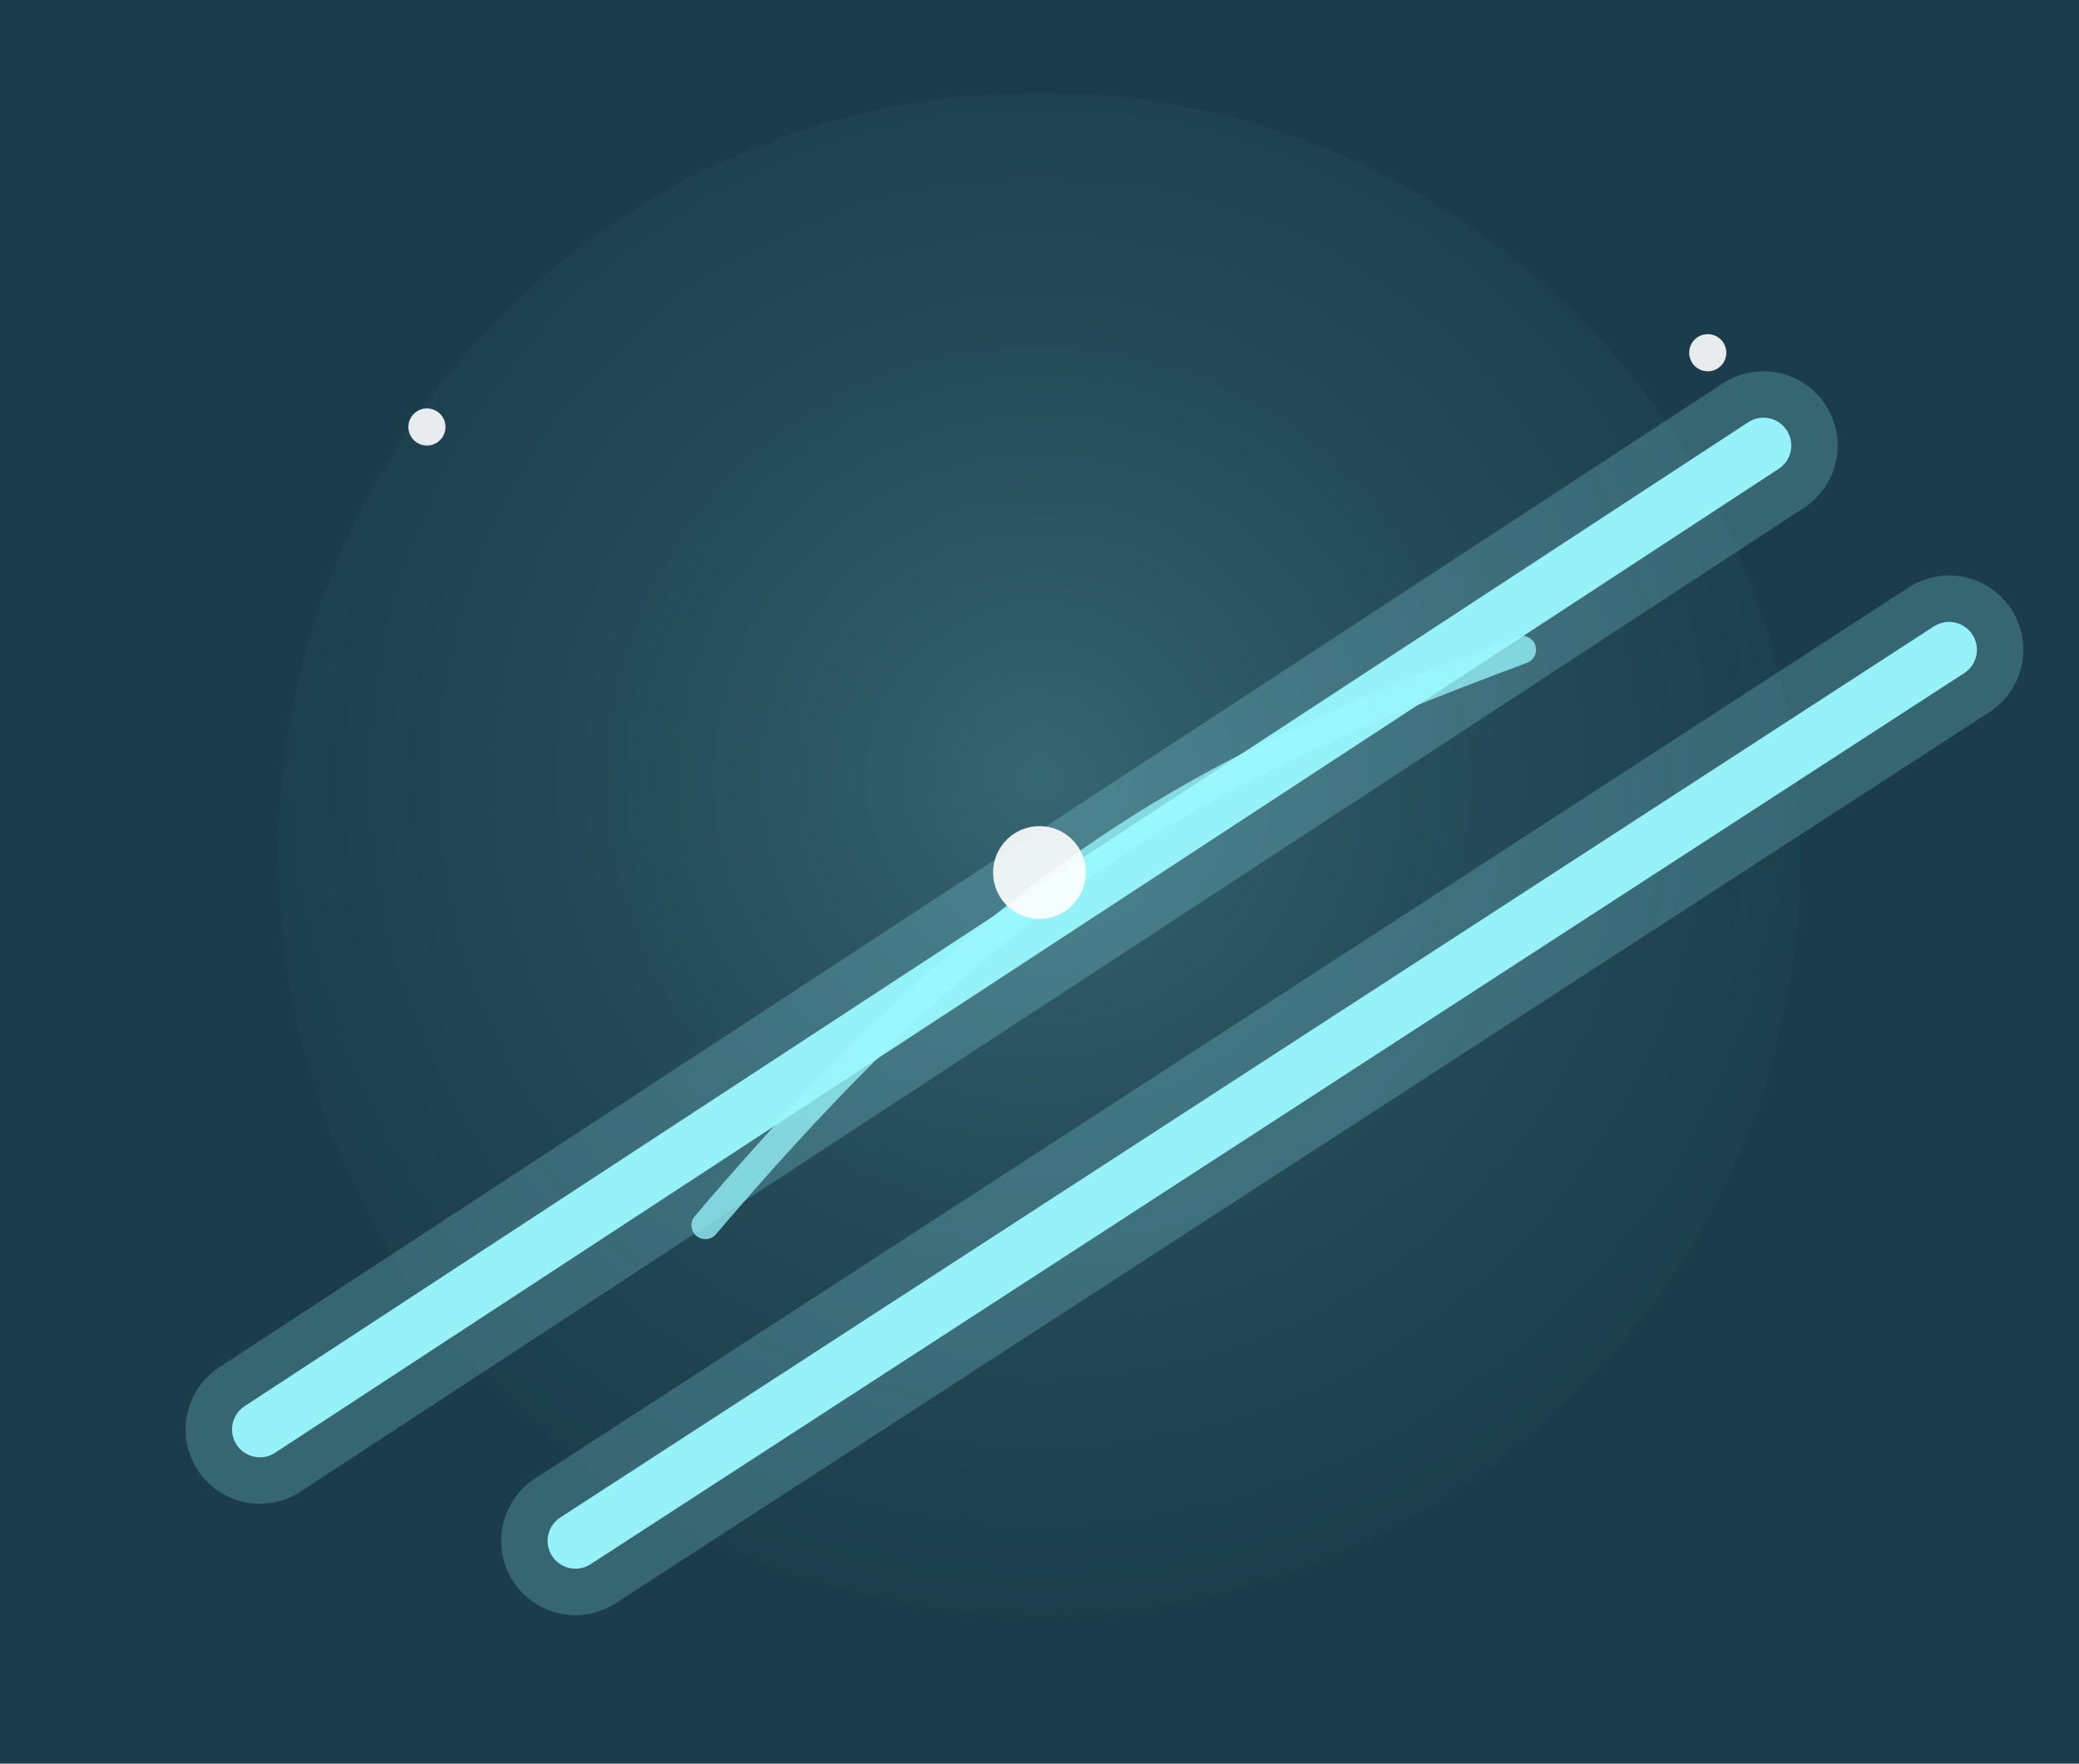
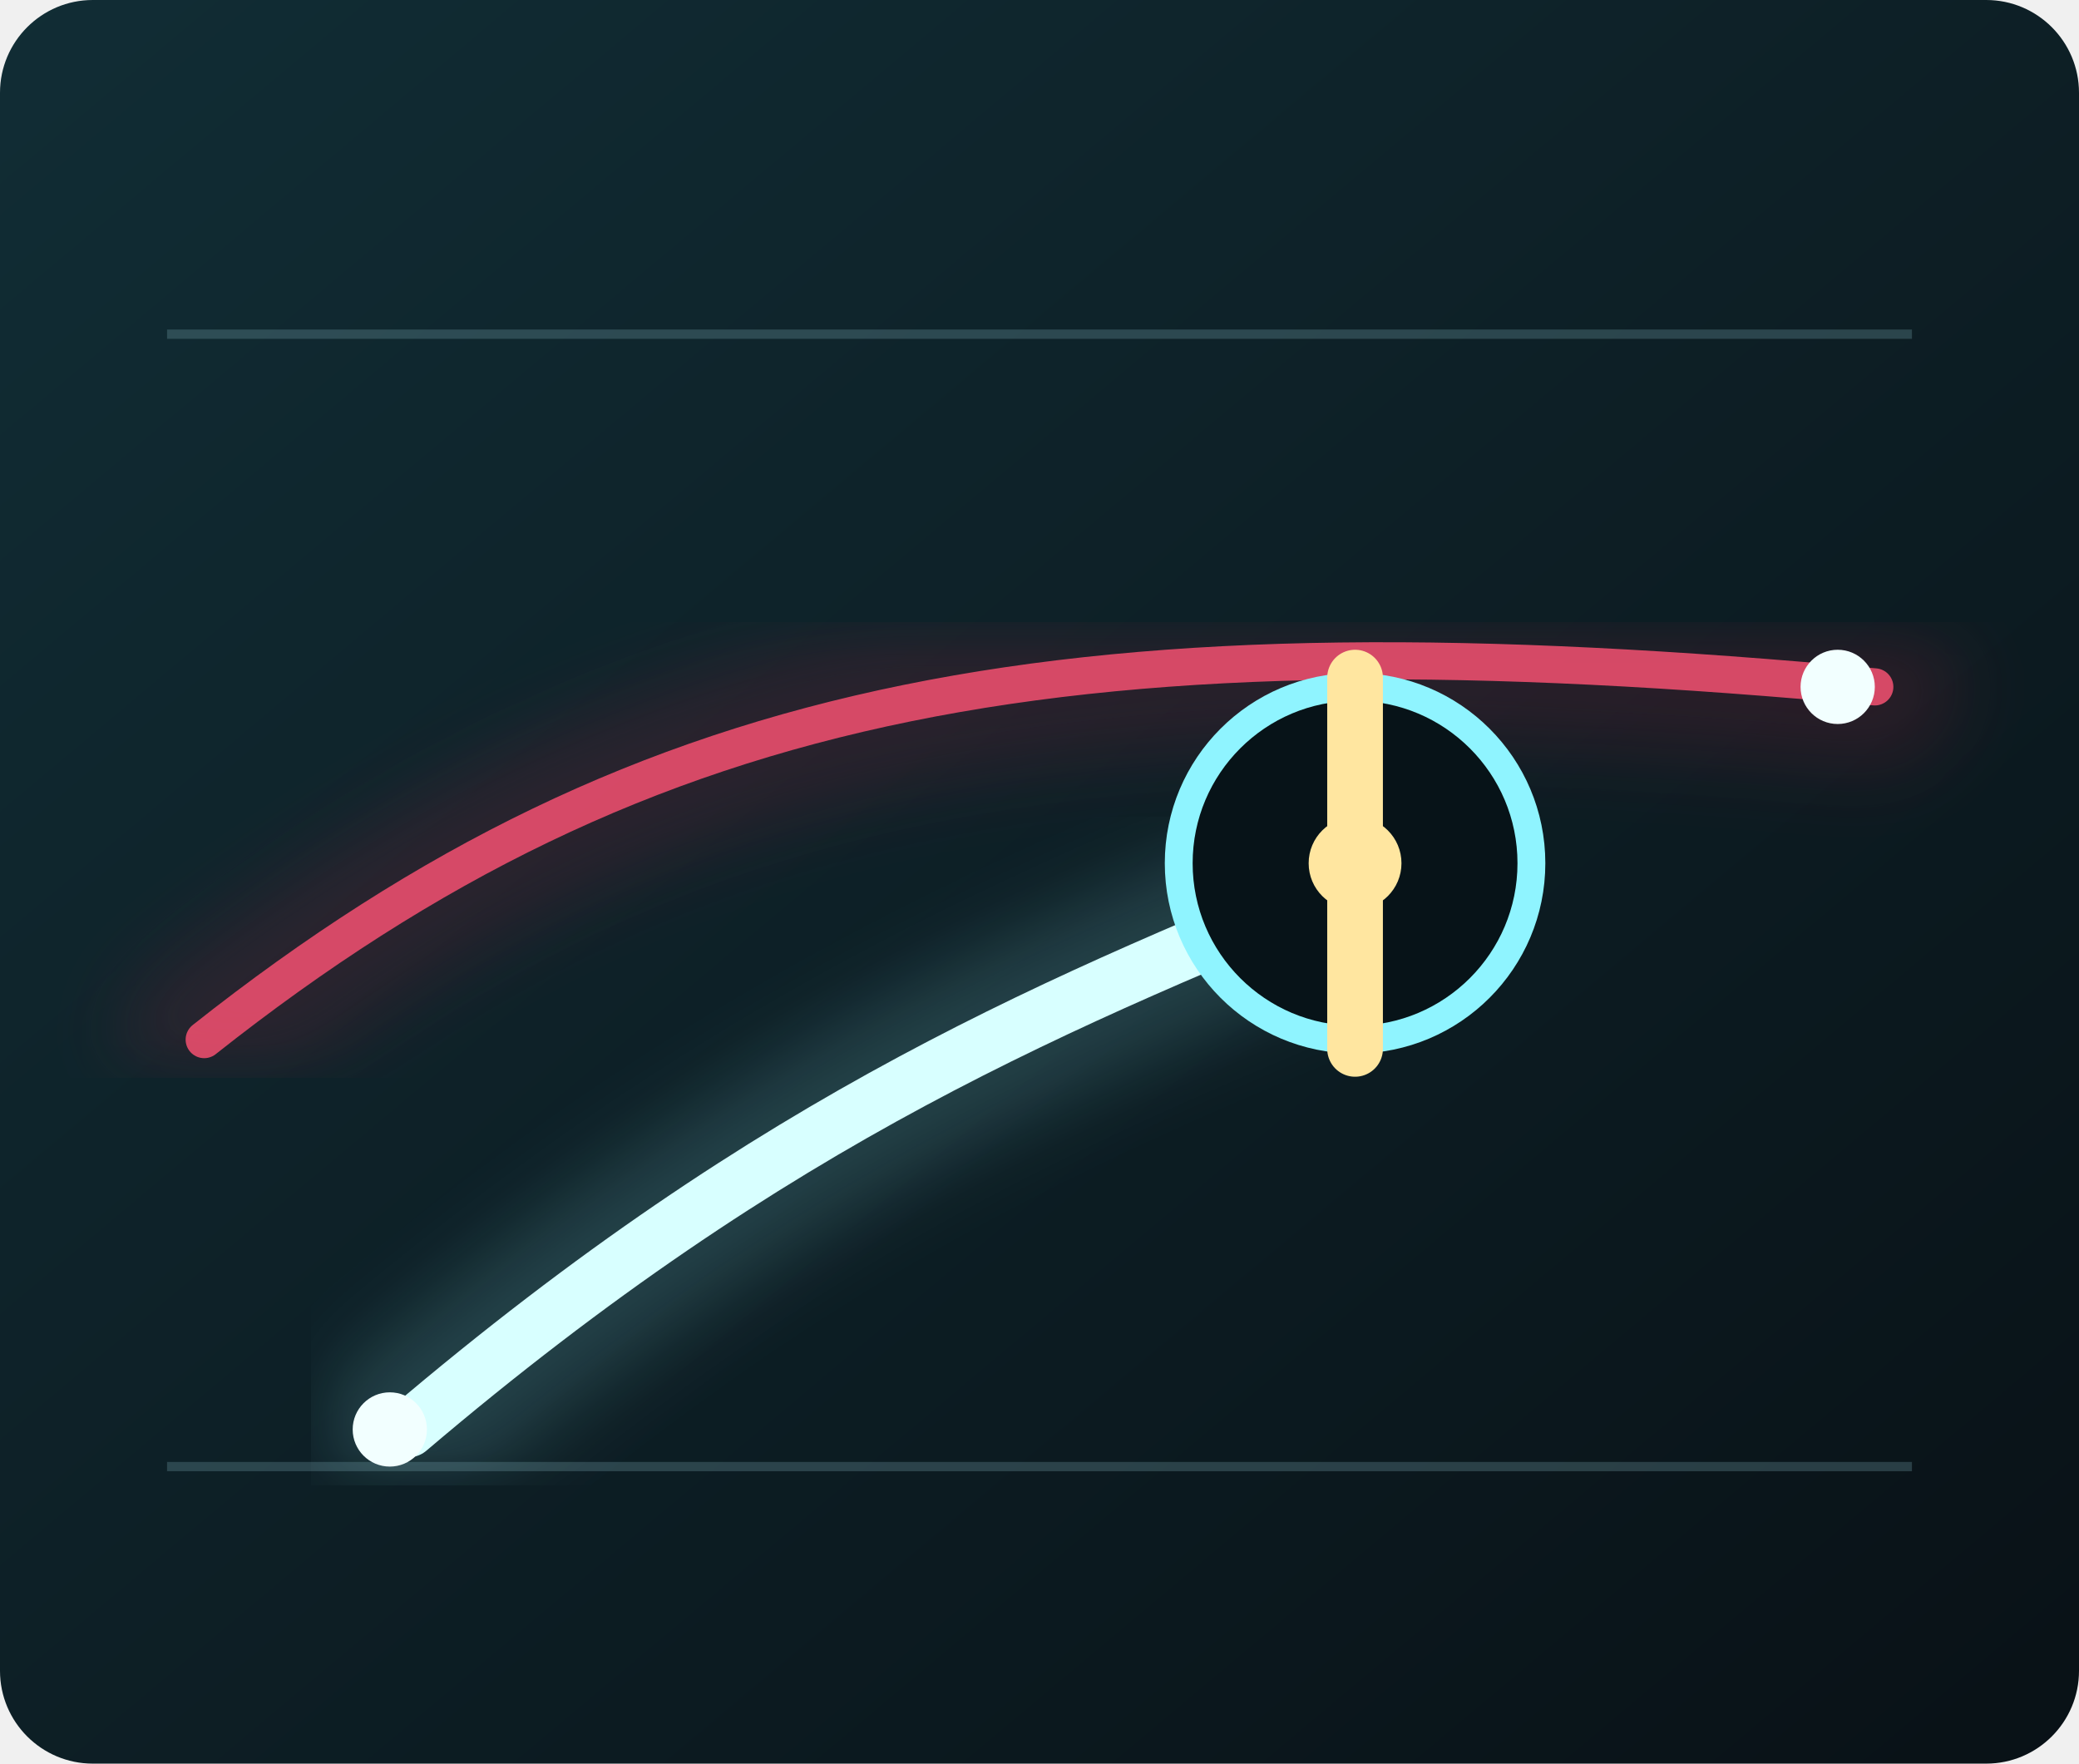
<svg xmlns="http://www.w3.org/2000/svg" width="224" height="190" viewBox="0 0 224 190">
  <defs>
-     <radialGradient id="r" cx="50%" cy="45%" r="70%">
-       <stop offset="0" stop-color="#9af8ff" stop-opacity=".22" />
-       <stop offset="1" stop-color="#1b3d4b" stop-opacity="0" />
-     </radialGradient>
+     <linearGradient id="bg" x1="0" y1="0" x2="1" y2="1">
+       <stop stop-color="#112d35" />
+       <stop offset="1" stop-color="#091116" />
+     </linearGradient>
+     <filter id="blur">
+       <feGaussianBlur stdDeviation="4" />
+     </filter>
  </defs>
-   <rect width="224" height="190" fill="#1b3d4b" />
-   <circle cx="112" cy="92" r="82" fill="url(#r)" />
-   <g fill="none" stroke="#9af8ff" stroke-linecap="round" stroke-linejoin="round">
-     <path d="M28 154 L190 48 M62 166 L210 70" stroke-width="16" opacity=".22" />
-     <path d="M28 154 L190 48 M62 166 L210 70" stroke-width="6" opacity=".95" />
-     <path d="M76 132 C110 92 132 82 164 70" stroke-width="3" opacity=".75" />
+   <rect width="224" height="190" rx="10" fill="url(#bg)" />
+   <g fill="none" stroke-linecap="round">
+     <path d="M22 112 C70 74 116 66 202 74" stroke="#8b203b" stroke-width="18" opacity=".22" filter="url(#blur)" />
+     <path d="M22 112 C70 74 116 66 202 74" stroke="#e94e6d" stroke-width="4" opacity=".9" />
+     <path d="M44 154 C84 120 114 108 148 94" stroke="#9af7ff" stroke-width="18" opacity=".16" filter="url(#blur)" />
+     <path d="M44 154 C84 120 114 108 148 94" stroke="#d8ffff" stroke-width="6" />
  </g>
-   <g fill="#ffffff" opacity=".9">
-     <circle cx="112" cy="94" r="5" />
-     <circle cx="184" cy="38" r="2" />
-     <circle cx="46" cy="46" r="2" />
+   <g transform="translate(146 93)">
+     <circle r="19" fill="#071318" stroke="#8ff4ff" stroke-width="3" />
+     <path d="M0 -20 V20" stroke="#ffe6a0" stroke-width="6" stroke-linecap="round" />
+     <circle r="5" fill="#ffe6a0" />
+   </g>
+   <g opacity=".28" stroke="#7aaab4" fill="none">
+     <path d="M18 36 H206" />
+     <path d="M18 158 H206" />
+   </g>
+   <g fill="#f2ffff">
+     <circle cx="198" cy="74" r="4" />
+     <circle cx="42" cy="154" r="4" />
  </g>
</svg>
